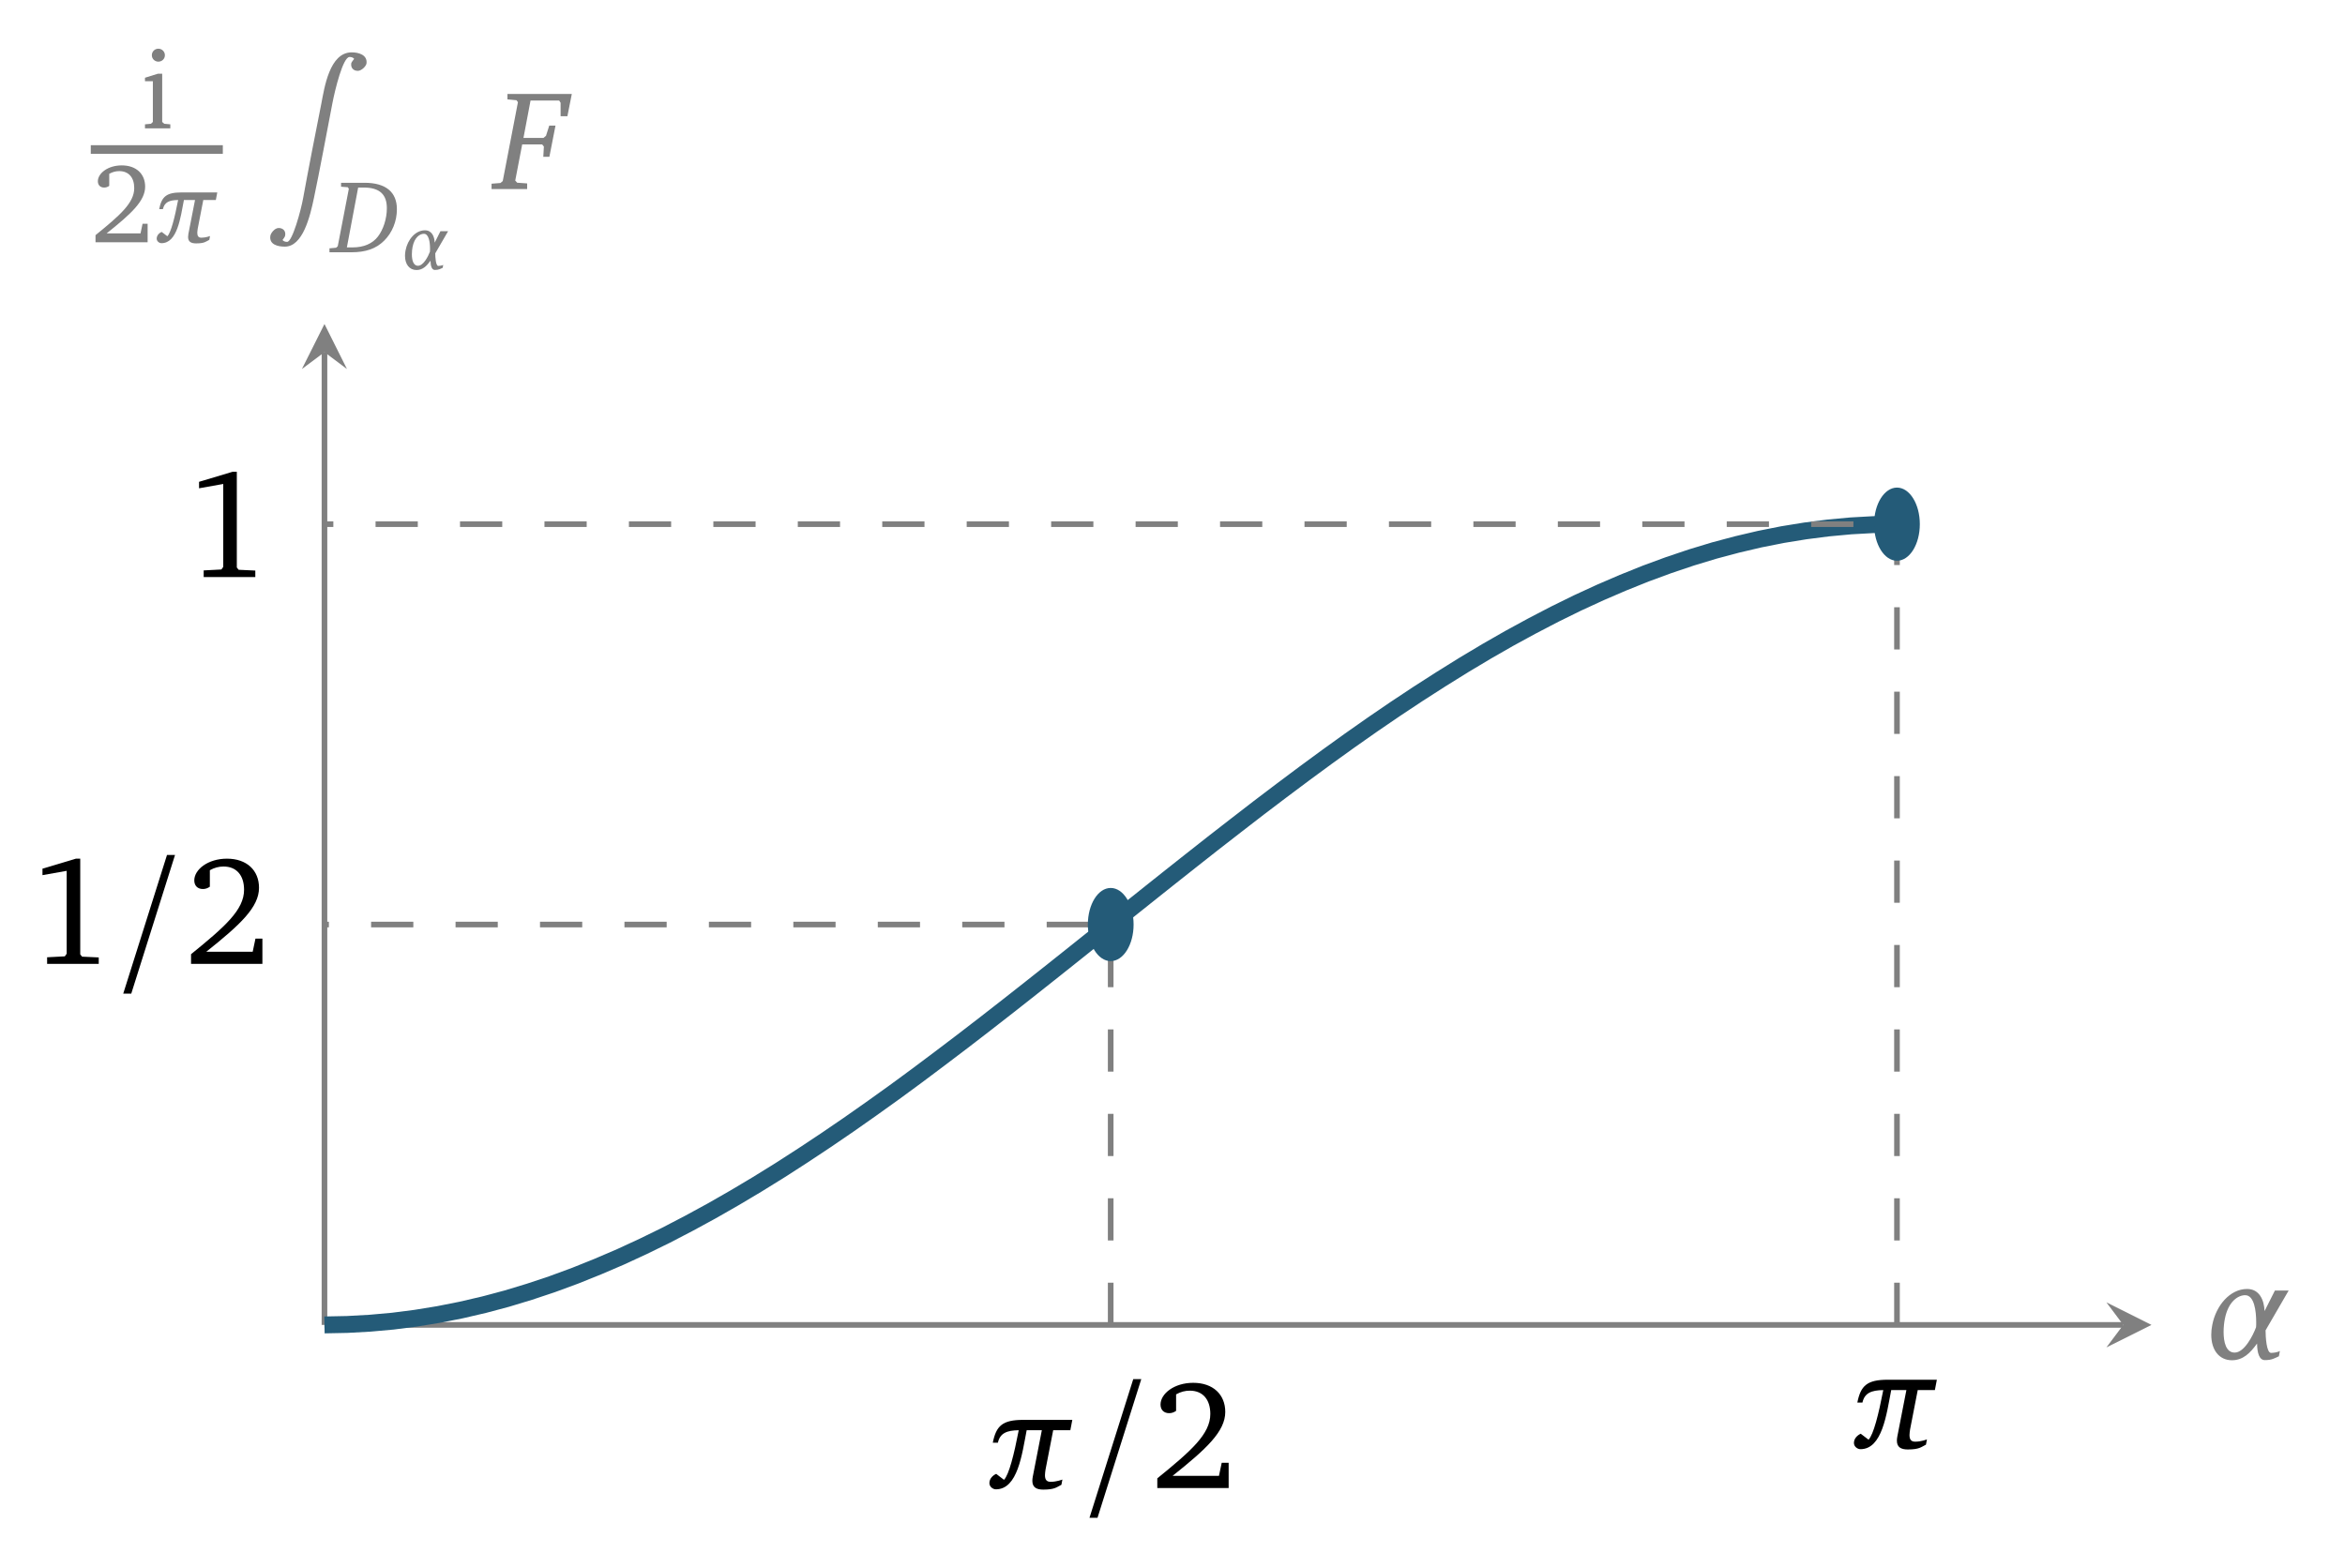
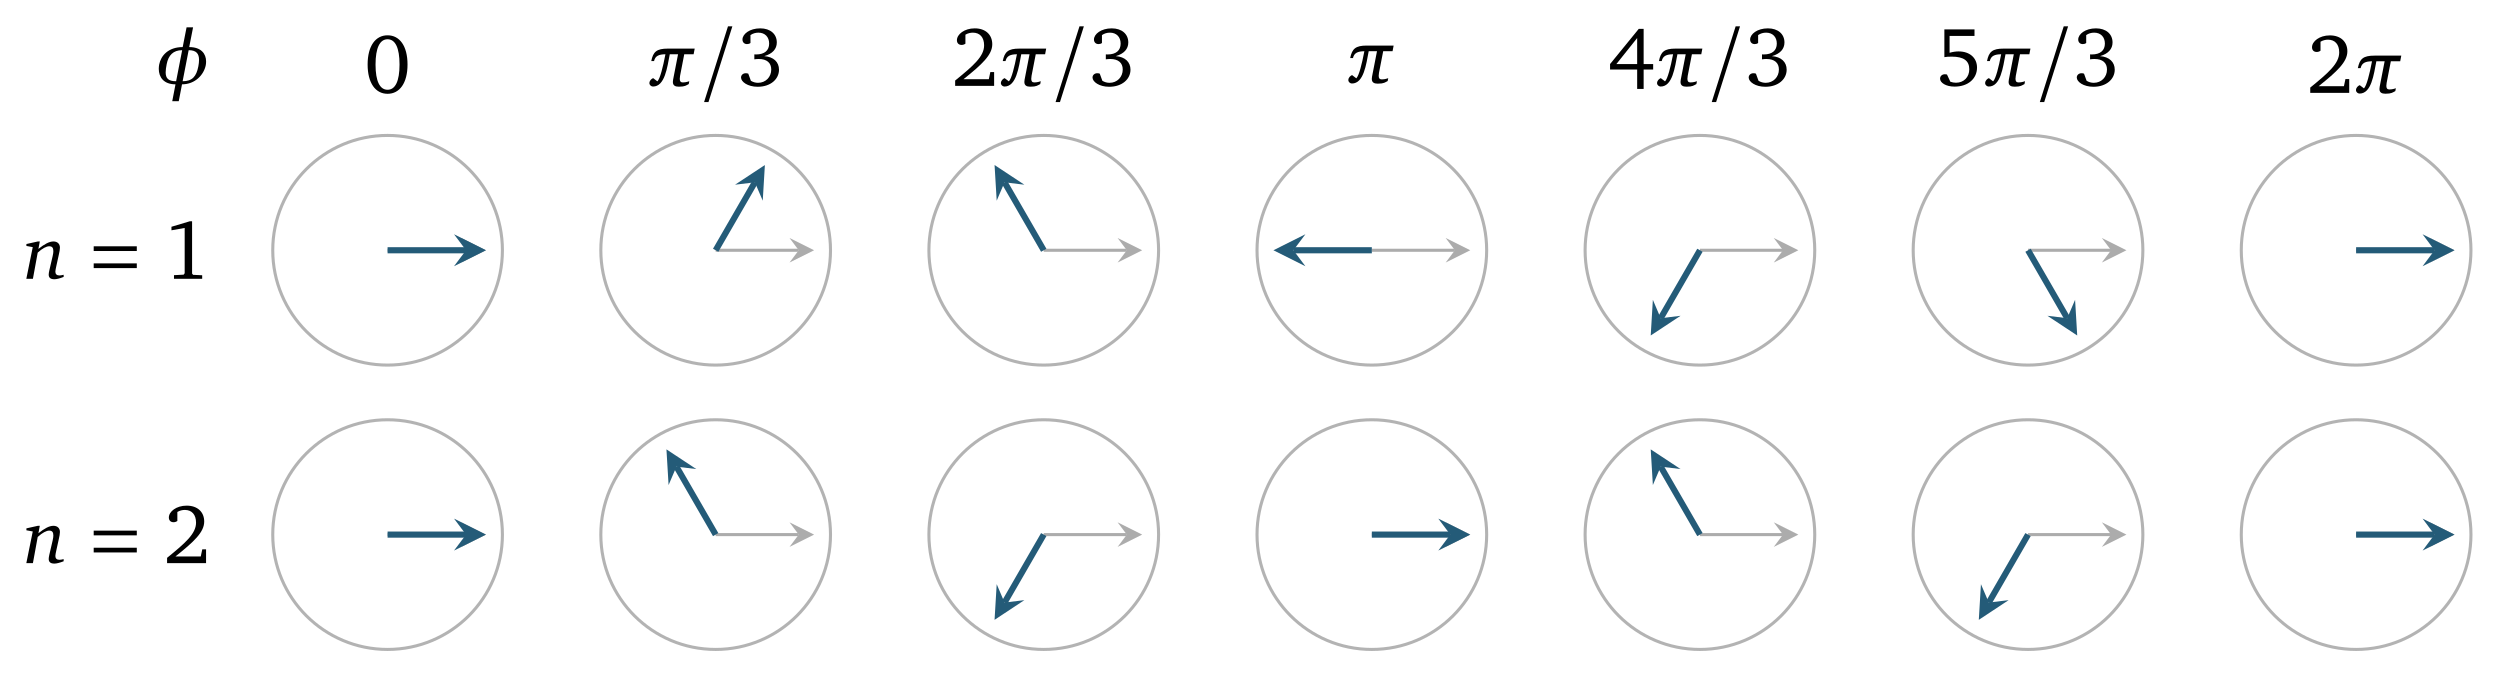
- <svg xmlns="http://www.w3.org/2000/svg" version="1.1" width="166pt" height="111pt" viewBox="0 -111 166 111">
+ <svg xmlns="http://www.w3.org/2000/svg" version="1.1" width="324pt" height="88pt" viewBox="0 -88 324 88">
  <g id="page1">
    <g transform="scale(1 -1)">
-       <path d="M22.969 17.191H150.305" stroke="#808080" fill="none" stroke-width=".399" />
-       <path d="M152.301 17.191L149.11 18.789L150.305 17.191L149.11 15.598" fill="#808080" />
-       <path d="M160.758 15.211C160.447 15.221 160.377 16.314 160.377 16.806L162.012 19.626H161.039L160.306 18.171C160.276 18.944 159.945 19.736 159.072 19.736C157.848 19.736 156.865 18.552 156.604 17.187C156.554 16.947 156.533 16.716 156.533 16.495C156.533 15.411 157.095 14.689 157.999 14.689C158.781 14.689 159.293 15.2 159.775 15.873C159.785 15.19 159.935 14.699 160.326 14.699H160.336C160.828 14.699 161.009 14.829 161.32 14.97L161.39 15.341C161.21 15.251 160.959 15.211 160.758 15.211ZM159.704 17.027C159.494 16.455 158.881 15.231 158.189 15.231C157.577 15.231 157.406 15.973 157.406 16.696C157.406 17.037 157.446 17.378 157.497 17.629C157.738 18.853 158.43 19.295 158.932 19.295C159.574 19.295 159.714 18.191 159.714 17.378C159.714 17.248 159.714 17.137 159.704 17.027Z" fill="#808080" />
-       <path d="M22.969 17.191V86.066" stroke="#808080" fill="none" stroke-width=".399" stroke-miterlimit="10" />
-       <path d="M22.969 88.059L21.371 84.871L22.969 86.066L24.562 84.871" fill="#808080" />
-       <path d="M11.211 107.552C10.956 107.552 10.749 107.353 10.749 107.089C10.749 106.834 10.956 106.635 11.211 106.635C11.466 106.635 11.673 106.834 11.673 107.089S11.466 107.552 11.211 107.552ZM11.179 105.782L10.263 105.496V105.249H10.821V102.364L10.685 102.237L10.263 102.197V101.91H12.056V102.197L11.626 102.237L11.482 102.364V105.782H11.179Z" fill="#808080" />
-       <path d="M6.426 100.414H15.773" stroke="#808080" fill="none" stroke-width=".611" stroke-miterlimit="10" />
-       <g fill="#808080">
-         <path d="M7.549 94.477C9.311 95.88 10.275 96.78 10.275 97.784C10.275 98.685 9.645 99.29 8.617 99.29C7.629 99.29 6.928 98.724 6.928 98.167C6.928 97.896 7.095 97.72 7.374 97.72C7.502 97.72 7.621 97.76 7.733 97.84V98.693C7.972 98.828 8.203 98.884 8.442 98.884C9.104 98.884 9.502 98.438 9.502 97.681C9.502 96.637 8.506 95.768 6.761 94.35V93.848H10.45V95.155H10.091L9.948 94.477H7.549Z" />
-         <path d="M11.092 94.104C11.092 93.914 11.275 93.782 11.429 93.782C12.558 93.782 12.778 95.593 13.02 96.839H13.805L13.335 94.434C13.321 94.354 13.314 94.288 13.314 94.222C13.314 93.884 13.526 93.767 13.878 93.767C14.487 93.767 14.574 93.899 14.817 94.017L14.868 94.288C14.868 94.288 14.574 94.17 14.259 94.17C14.047 94.17 13.966 94.288 13.966 94.515C13.966 94.596 13.981 94.691 13.995 94.801L14.391 96.839H15.279L15.381 97.375H12.844C11.774 97.375 11.444 97.074 11.268 96.194H11.532C11.642 96.693 12.001 96.832 12.609 96.839C12.368 95.586 12.104 94.537 11.847 94.273C11.678 94.405 11.444 94.581 11.444 94.581C11.275 94.508 11.092 94.339 11.092 94.104Z" />
-         <path d="M25.944 106.508C26.021 107.108 25.399 107.293 24.897 107.293C23.326 107.293 22.966 104.795 22.748 103.671C22.377 101.817 21.799 98.85 21.461 96.984C21.308 96.122 20.697 93.875 20.326 93.875C20.206 93.875 20.075 93.908 19.999 94.006C20.032 94.061 20.162 94.202 20.184 94.312C20.25 94.639 20.042 94.857 19.726 94.857C19.442 94.857 19.159 94.486 19.137 94.29C19.05 93.679 19.672 93.537 20.162 93.537C21.439 93.537 21.951 95.675 22.224 96.984C22.584 98.675 23.206 102.002 23.533 103.704C23.708 104.61 24.275 106.966 24.744 106.966C24.864 106.966 24.995 106.933 25.071 106.835C25.028 106.769 24.875 106.595 24.864 106.519C24.821 106.191 25.017 105.984 25.333 105.984C25.584 105.984 25.911 106.3 25.944 106.508Z" />
-         <path d="M24.144 98.058V97.779L24.62 97.743L24.694 97.633L23.909 93.563L23.792 93.46L23.323 93.417V93.138H24.87C25.875 93.138 26.608 93.38 27.187 93.952C27.766 94.524 28.096 95.33 28.096 96.188C28.096 97.398 27.312 98.058 25.808 98.058H24.144ZM25.354 97.721H25.75C26.85 97.721 27.385 97.251 27.385 96.262C27.385 95.499 27.128 94.744 26.754 94.253C26.373 93.754 25.757 93.483 24.958 93.483H24.555L25.354 97.721Z" />
-         <path d="M31.023 92.172C30.85 92.178 30.811 92.787 30.811 93.061L31.722 94.632H31.18L30.772 93.821C30.755 94.252 30.57 94.694 30.084 94.694C29.402 94.694 28.854 94.034 28.709 93.273C28.681 93.139 28.67 93.011 28.67 92.888C28.67 92.284 28.983 91.881 29.486 91.881C29.922 91.881 30.207 92.167 30.475 92.541C30.481 92.161 30.565 91.887 30.783 91.887H30.788C31.062 91.887 31.163 91.96 31.336 92.038L31.375 92.245C31.275 92.194 31.135 92.172 31.023 92.172ZM30.436 93.184C30.319 92.865 29.978 92.183 29.592 92.183C29.251 92.183 29.156 92.597 29.156 92.999C29.156 93.189 29.178 93.38 29.206 93.519C29.34 94.201 29.726 94.447 30.006 94.447C30.363 94.447 30.442 93.833 30.442 93.38C30.442 93.307 30.442 93.245 30.436 93.184Z" />
-         <path d="M35.921 104.345V103.964L36.563 103.903L36.664 103.763L35.59 98.184L35.429 98.043L34.797 97.993V97.612H37.316V98.013L36.613 98.063L36.473 98.214L36.965 100.773H38.38L38.5 100.622L38.46 99.9H38.891L39.323 102.107H38.881L38.651 101.385L38.47 101.234H37.055L37.557 103.883H39.584L39.684 103.723V102.77H40.166L40.477 104.345H35.921Z" />
-       </g>
-       <g fill="none" stroke-miterlimit="10">
-         <path d="M22.969 17.191L24.578 17.223L26.191 17.312L27.805 17.457L29.418 17.664L31.031 17.926L32.645 18.246L34.258 18.621L35.871 19.051L37.48 19.539L39.094 20.078L40.707 20.672L42.32 21.32L43.934 22.012L45.547 22.758L47.16 23.547L48.773 24.387L50.387 25.266L51.996 26.187L53.609 27.148L55.223 28.148L56.836 29.188L58.449 30.258L60.062 31.359L61.676 32.492L63.289 33.648L64.902 34.832L66.512 36.039L68.125 37.262L69.738 38.504L71.352 39.762L72.965 41.031L74.578 42.309L76.191 43.594L77.805 44.883L79.414 46.172L81.027 47.461L82.641 48.746L84.254 50.023L85.867 51.293L87.481 52.547L89.094 53.793L90.707 55.016L92.32 56.223L93.93 57.406L95.543 58.566L97.156 59.699L98.769 60.801L100.383 61.871L101.996 62.906L103.609 63.91L105.223 64.875L106.832 65.797L108.445 66.676L110.059 67.516L111.672 68.309L113.285 69.051L114.898 69.746L116.512 70.394L118.125 70.988L119.738 71.531L121.348 72.019L122.961 72.449L124.574 72.828L126.188 73.148L127.801 73.41L129.414 73.617L131.027 73.766L132.641 73.856L134.254 73.887" stroke="#245b78" stroke-width="1.196" />
-         <path d="M78.625 17.191V45.539H22.969" stroke="#808080" stroke-width=".399" stroke-dasharray="2.989 2.989" />
-         <path d="M134.285 17.191V73.887H22.969" stroke="#808080" stroke-width=".399" stroke-dasharray="2.989 2.989" />
-       </g>
-       <path d="M70.038 5.991C70.038 5.73 70.289 5.55 70.5 5.55C72.045 5.55 72.346 8.028 72.677 9.734H73.751L73.109 6.443C73.089 6.333 73.079 6.242 73.079 6.152C73.079 5.69 73.37 5.53 73.851 5.53C74.684 5.53 74.805 5.71 75.136 5.871L75.206 6.242C75.206 6.242 74.805 6.082 74.373 6.082C74.082 6.082 73.972 6.242 73.972 6.553C73.972 6.664 73.992 6.794 74.012 6.945L74.554 9.734H75.768L75.908 10.467H72.436C70.971 10.467 70.52 10.055 70.279 8.851H70.64C70.791 9.534 71.282 9.724 72.115 9.734C71.784 8.018 71.423 6.583 71.072 6.222C70.841 6.403 70.52 6.644 70.52 6.644C70.289 6.543 70.038 6.312 70.038 5.991Z" />
-       <path d="M77.124 3.535H77.692L80.79 13.353H80.222L77.124 3.535Z" />
-       <path d="M83.004 6.502C85.415 8.422 86.735 9.655 86.735 11.029C86.735 12.262 85.873 13.091 84.466 13.091C83.113 13.091 82.153 12.316 82.153 11.553C82.153 11.182 82.382 10.942 82.764 10.942C82.939 10.942 83.102 10.996 83.255 11.105V12.273C83.582 12.458 83.898 12.535 84.226 12.535C85.131 12.535 85.677 11.924 85.677 10.887C85.677 9.458 84.313 8.269 81.924 6.327V5.64H86.975V7.429H86.484L86.288 6.502H83.004Z" />
-       <path d="M131.238 8.833C131.238 8.572 131.489 8.392 131.7 8.392C133.245 8.392 133.546 10.87 133.877 12.576H134.951L134.309 9.285C134.289 9.175 134.279 9.084 134.279 8.994C134.279 8.532 134.57 8.372 135.051 8.372C135.884 8.372 136.005 8.552 136.336 8.713L136.406 9.084C136.406 9.084 136.005 8.924 135.573 8.924C135.282 8.924 135.172 9.084 135.172 9.395C135.172 9.506 135.192 9.636 135.212 9.787L135.754 12.576H136.968L137.108 13.309H133.636C132.171 13.309 131.72 12.897 131.479 11.693H131.84C131.991 12.376 132.482 12.566 133.315 12.576C132.984 10.86 132.623 9.425 132.272 9.064C132.041 9.245 131.72 9.486 131.72 9.486C131.489 9.385 131.238 9.154 131.238 8.833Z" />
-       <path d="M5.374 50.203L3.007 49.494V49.036L4.72 49.341V43.472L4.589 43.287L3.335 43.221V42.752H6.989V43.21L5.811 43.265L5.68 43.428V50.203H5.374Z" />
-       <path d="M8.724 40.647H9.292L12.39 50.465H11.822L8.724 40.647Z" />
-       <path d="M14.604 43.614C17.015 45.534 18.335 46.767 18.335 48.141C18.335 49.374 17.473 50.203 16.066 50.203C14.713 50.203 13.753 49.428 13.753 48.665C13.753 48.294 13.982 48.054 14.364 48.054C14.539 48.054 14.702 48.108 14.855 48.218V49.385C15.182 49.57 15.499 49.647 15.826 49.647C16.731 49.647 17.277 49.036 17.277 47.999C17.277 46.57 15.913 45.381 13.524 43.439V42.752H18.575V44.541H18.084L17.888 43.614H14.604Z" />
-       <path d="M16.459 77.595L14.091 76.886V76.427L15.804 76.733V70.864L15.673 70.678L14.419 70.613V70.144H18.073V70.602L16.895 70.657L16.764 70.82V77.595H16.459Z" />
-       <path d="M80.246 45.539C80.246 46.969 79.519 48.129 78.625 48.129S77.008 46.969 77.008 45.539C77.008 44.109 77.731 42.949 78.625 42.949S80.246 44.109 80.246 45.539Z" fill="#245b78" />
-       <path d="M135.902 73.887C135.902 75.316 135.18 76.477 134.285 76.477C133.391 76.477 132.664 75.316 132.664 73.887S133.391 71.297 134.285 71.297C135.18 71.297 135.902 72.457 135.902 73.887Z" fill="#245b78" />
+       <path d="M23.678 81.898C21.812 81.898 20.848 80.784 20.628 79.63C20.598 79.449 20.577 79.258 20.577 79.078C20.577 78.014 21.199 77.071 22.745 77.071L22.323 74.883H23.166L23.588 77.071C25.304 77.071 26.428 78.325 26.669 79.559C26.698 79.72 26.709 79.881 26.709 80.041C26.709 81.035 26.066 81.898 24.521 81.898L25.023 84.456H24.18L23.678 81.898ZM23.608 81.496L22.825 77.472C21.812 77.472 21.47 77.854 21.47 78.626C21.47 78.917 21.521 79.268 21.601 79.68C21.822 80.834 22.444 81.496 23.608 81.496ZM23.668 77.472L24.451 81.496C25.444 81.496 25.795 81.045 25.795 80.242C25.795 79.991 25.765 79.71 25.705 79.399C25.454 78.094 24.922 77.472 23.668 77.472Z" />
+       <path d="M50.229 83.425C48.67 83.425 47.644 82.05 47.644 79.639C47.644 77.228 48.67 75.843 50.229 75.843C51.789 75.843 52.815 77.228 52.815 79.639C52.815 82.05 51.789 83.425 50.229 83.425ZM50.229 82.912C51.233 82.912 51.779 81.799 51.779 79.639S51.233 76.367 50.229 76.367C49.226 76.367 48.67 77.468 48.67 79.628C48.67 81.799 49.226 82.912 50.229 82.912Z" />
+       <path d="M84.163 77.225C84.163 76.964 84.414 76.784 84.625 76.784C86.17 76.784 86.471 79.262 86.802 80.968H87.876L87.234 77.677C87.214 77.567 87.204 77.476 87.204 77.386C87.204 76.924 87.495 76.764 87.976 76.764C88.809 76.764 88.93 76.944 89.261 77.105L89.331 77.476C89.331 77.476 88.93 77.316 88.498 77.316C88.207 77.316 88.097 77.476 88.097 77.787C88.097 77.897 88.117 78.028 88.137 78.178L88.679 80.968H89.893L90.033 81.701H86.561C85.096 81.701 84.645 81.289 84.404 80.085H84.765C84.916 80.767 85.407 80.958 86.24 80.968C85.909 79.252 85.548 77.817 85.197 77.456C84.966 77.637 84.645 77.877 84.645 77.877C84.414 77.777 84.163 77.546 84.163 77.225Z" />
+       <path d="M91.249 74.769H91.817L94.915 84.587H94.347L91.249 74.769Z" />
+       <path d="M99.049 80.725C100.118 81.03 100.674 81.652 100.674 82.492C100.674 83.594 99.834 84.325 98.525 84.325C97.162 84.325 96.224 83.594 96.224 82.874C96.224 82.525 96.464 82.285 96.813 82.285C96.987 82.285 97.129 82.328 97.26 82.427V83.452C97.576 83.67 97.914 83.768 98.296 83.768C99.136 83.768 99.682 83.212 99.682 82.35C99.682 81.467 99.093 80.943 97.991 80.943C97.914 80.943 97.838 80.954 97.762 80.954V80.31C97.969 80.343 98.165 80.354 98.34 80.354C99.387 80.354 99.954 79.852 99.954 78.99C99.954 78.019 99.234 77.267 98.242 77.267C97.914 77.267 97.609 77.354 97.314 77.528L96.976 78.456C96.856 78.499 96.747 78.51 96.649 78.51C96.3 78.51 96.038 78.27 96.038 77.954C96.038 77.398 96.9 76.754 98.198 76.754C99.878 76.754 100.958 77.747 100.958 78.968C100.958 79.961 100.26 80.637 99.049 80.725Z" />
+       <path d="M124.867 77.736C127.278 79.656 128.598 80.888 128.598 82.263C128.598 83.496 127.736 84.325 126.329 84.325C124.976 84.325 124.016 83.55 124.016 82.787C124.016 82.416 124.245 82.176 124.627 82.176C124.802 82.176 124.965 82.23 125.118 82.339V83.507C125.445 83.692 125.761 83.768 126.089 83.768C126.994 83.768 127.54 83.157 127.54 82.121C127.54 80.692 126.176 79.503 123.787 77.561V76.874H128.838V78.663H128.347L128.151 77.736H124.867Z" />
+       <path d="M129.716 77.225C129.716 76.964 129.967 76.784 130.178 76.784C131.723 76.784 132.024 79.262 132.355 80.968H133.429L132.787 77.677C132.767 77.567 132.757 77.476 132.757 77.386C132.757 76.924 133.047 76.764 133.529 76.764C134.362 76.764 134.482 76.944 134.814 77.105L134.884 77.476C134.884 77.476 134.482 77.316 134.051 77.316C133.76 77.316 133.65 77.476 133.65 77.787C133.65 77.897 133.67 78.028 133.69 78.178L134.232 80.968H135.446L135.586 81.701H132.114C130.649 81.701 130.198 81.289 129.957 80.085H130.318C130.469 80.767 130.96 80.958 131.793 80.968C131.462 79.252 131.101 77.817 130.75 77.456C130.519 77.637 130.198 77.877 130.198 77.877C129.967 77.777 129.716 77.546 129.716 77.225Z" />
+       <path d="M136.802 74.769H137.37L140.468 84.587H139.9L136.802 74.769Z" />
+       <path d="M144.602 80.725C145.671 81.03 146.227 81.652 146.227 82.492C146.227 83.594 145.387 84.325 144.078 84.325C142.715 84.325 141.777 83.594 141.777 82.874C141.777 82.525 142.017 82.285 142.366 82.285C142.54 82.285 142.682 82.328 142.813 82.427V83.452C143.129 83.67 143.467 83.768 143.849 83.768C144.689 83.768 145.235 83.212 145.235 82.35C145.235 81.467 144.646 80.943 143.544 80.943C143.467 80.943 143.391 80.954 143.315 80.954V80.31C143.522 80.343 143.718 80.354 143.893 80.354C144.94 80.354 145.507 79.852 145.507 78.99C145.507 78.019 144.787 77.267 143.795 77.267C143.467 77.267 143.162 77.354 142.867 77.528L142.529 78.456C142.409 78.499 142.3 78.51 142.202 78.51C141.853 78.51 141.591 78.27 141.591 77.954C141.591 77.398 142.453 76.754 143.751 76.754C145.431 76.754 146.511 77.747 146.511 78.968C146.511 79.961 145.813 80.637 144.602 80.725Z" />
+       <path d="M174.745 77.618C174.745 77.357 174.996 77.177 175.207 77.177C176.752 77.177 177.053 79.655 177.384 81.361H178.458L177.816 78.07C177.796 77.96 177.786 77.869 177.786 77.779C177.786 77.317 178.077 77.157 178.558 77.157C179.391 77.157 179.512 77.337 179.843 77.498L179.913 77.869C179.913 77.869 179.512 77.709 179.08 77.709C178.789 77.709 178.679 77.869 178.679 78.18C178.679 78.291 178.699 78.421 178.719 78.571L179.261 81.361H180.475L180.615 82.094H177.143C175.678 82.094 175.227 81.682 174.986 80.478H175.347C175.498 81.161 175.989 81.351 176.822 81.361C176.491 79.645 176.13 78.21 175.779 77.849C175.548 78.03 175.227 78.271 175.227 78.271C174.996 78.17 174.745 77.939 174.745 77.618Z" />
+       <path d="M212.383 84.259L208.664 79.699V78.99H212.176V76.47H213.016V78.99H214.249V79.699H213.016V84.259H212.383ZM212.176 83.07V79.699H209.482L212.176 83.07Z" />
+       <path d="M214.755 77.225C214.755 76.964 215.006 76.784 215.217 76.784C216.762 76.784 217.063 79.262 217.394 80.968H218.468L217.826 77.677C217.806 77.567 217.796 77.476 217.796 77.386C217.796 76.924 218.086 76.764 218.568 76.764C219.401 76.764 219.521 76.944 219.853 77.105L219.923 77.476C219.923 77.476 219.521 77.316 219.09 77.316C218.799 77.316 218.689 77.476 218.689 77.787C218.689 77.897 218.709 78.028 218.729 78.178L219.271 80.968H220.485L220.625 81.701H217.153C215.688 81.701 215.237 81.289 214.996 80.085H215.357C215.508 80.767 215.999 80.958 216.832 80.968C216.501 79.252 216.14 77.817 215.789 77.456C215.558 77.637 215.237 77.877 215.237 77.877C215.006 77.777 214.755 77.546 214.755 77.225Z" />
+       <path d="M221.841 74.769H222.409L225.507 84.587H224.939L221.841 74.769Z" />
+       <path d="M229.641 80.725C230.71 81.03 231.266 81.652 231.266 82.492C231.266 83.594 230.426 84.325 229.117 84.325C227.754 84.325 226.816 83.594 226.816 82.874C226.816 82.525 227.056 82.285 227.405 82.285C227.579 82.285 227.721 82.328 227.852 82.427V83.452C228.168 83.67 228.506 83.768 228.888 83.768C229.728 83.768 230.274 83.212 230.274 82.35C230.274 81.467 229.685 80.943 228.583 80.943C228.506 80.943 228.43 80.954 228.354 80.954V80.31C228.561 80.343 228.757 80.354 228.932 80.354C229.979 80.354 230.546 79.852 230.546 78.99C230.546 78.019 229.826 77.267 228.834 77.267C228.506 77.267 228.201 77.354 227.906 77.528L227.568 78.456C227.448 78.499 227.339 78.51 227.241 78.51C226.892 78.51 226.63 78.27 226.63 77.954C226.63 77.398 227.492 76.754 228.79 76.754C230.47 76.754 231.55 77.747 231.55 78.968C231.55 79.961 230.852 80.637 229.641 80.725Z" />
+       <path d="M251.99 84.194V80.594C252.23 80.637 252.546 80.659 252.95 80.659C254.466 80.659 255.219 80.147 255.219 79.023C255.219 78.008 254.52 77.278 253.495 77.278C253.255 77.278 253.004 77.321 252.764 77.408L252.328 78.347C252.219 78.368 252.132 78.379 252.066 78.379C251.695 78.379 251.433 78.139 251.433 77.801C251.433 77.278 252.186 76.776 253.31 76.776C255.099 76.776 256.222 77.834 256.222 79.241C256.222 80.485 255.295 81.336 253.833 81.336C253.484 81.336 253.091 81.281 252.666 81.161V83.343H255.895V84.194H251.99Z" />
+       <path d="M257.275 77.225C257.275 76.964 257.526 76.784 257.737 76.784C259.282 76.784 259.583 79.262 259.914 80.968H260.988L260.346 77.677C260.326 77.567 260.316 77.476 260.316 77.386C260.316 76.924 260.606 76.764 261.088 76.764C261.921 76.764 262.041 76.944 262.373 77.105L262.443 77.476C262.443 77.476 262.041 77.316 261.61 77.316C261.319 77.316 261.209 77.476 261.209 77.787C261.209 77.897 261.229 78.028 261.249 78.178L261.791 80.968H263.005L263.145 81.701H259.673C258.208 81.701 257.757 81.289 257.516 80.085H257.877C258.028 80.767 258.519 80.958 259.352 80.968C259.021 79.252 258.66 77.817 258.309 77.456C258.078 77.637 257.757 77.877 257.757 77.877C257.526 77.777 257.275 77.546 257.275 77.225Z" />
+       <path d="M264.361 74.769H264.929L268.027 84.587H267.459L264.361 74.769Z" />
+       <path d="M272.161 80.725C273.23 81.03 273.786 81.652 273.786 82.492C273.786 83.594 272.946 84.325 271.637 84.325C270.274 84.325 269.336 83.594 269.336 82.874C269.336 82.525 269.576 82.285 269.925 82.285C270.099 82.285 270.241 82.328 270.372 82.427V83.452C270.688 83.67 271.026 83.768 271.408 83.768C272.248 83.768 272.794 83.212 272.794 82.35C272.794 81.467 272.205 80.943 271.103 80.943C271.026 80.943 270.95 80.954 270.874 80.954V80.31C271.081 80.343 271.277 80.354 271.452 80.354C272.499 80.354 273.066 79.852 273.066 78.99C273.066 78.019 272.346 77.267 271.354 77.267C271.026 77.267 270.721 77.354 270.426 77.528L270.088 78.456C269.968 78.499 269.859 78.51 269.761 78.51C269.412 78.51 269.15 78.27 269.15 77.954C269.15 77.398 270.012 76.754 271.31 76.754C272.99 76.754 274.07 77.747 274.07 78.968C274.07 79.961 273.372 80.637 272.161 80.725Z" />
+       <path d="M300.488 76.825C302.899 78.745 304.219 79.978 304.219 81.352C304.219 82.585 303.357 83.414 301.95 83.414C300.597 83.414 299.637 82.639 299.637 81.876C299.637 81.505 299.866 81.265 300.248 81.265C300.423 81.265 300.586 81.319 300.739 81.428V82.596C301.066 82.781 301.382 82.858 301.71 82.858C302.615 82.858 303.161 82.247 303.161 81.21C303.161 79.781 301.797 78.592 299.408 76.65V75.963H304.459V77.752H303.968L303.772 76.825H300.488Z" />
+       <path d="M305.336 76.314C305.336 76.053 305.587 75.873 305.798 75.873C307.343 75.873 307.644 78.351 307.975 80.057H309.049L308.407 76.766C308.387 76.656 308.377 76.565 308.377 76.475C308.377 76.013 308.668 75.853 309.149 75.853C309.982 75.853 310.103 76.033 310.434 76.194L310.504 76.565C310.504 76.565 310.103 76.405 309.671 76.405C309.38 76.405 309.27 76.565 309.27 76.876C309.27 76.987 309.29 77.117 309.31 77.268L309.852 80.057H311.066L311.206 80.79H307.734C306.269 80.79 305.818 80.378 305.577 79.174H305.938C306.089 79.857 306.58 80.047 307.413 80.057C307.082 78.341 306.721 76.906 306.37 76.545C306.139 76.726 305.818 76.967 305.818 76.967C305.587 76.866 305.336 76.635 305.336 76.314Z" />
+       <path d="M4.907 56.706L3.422 56.375V56.124L4.245 55.973L3.412 51.869H4.265L4.887 55.261C5.499 55.823 6.031 56.084 6.372 56.084C6.753 56.084 6.914 55.893 6.914 55.451C6.914 55.321 6.894 55.1 6.824 54.809L6.392 52.953C6.342 52.732 6.312 52.541 6.312 52.411C6.312 52.01 6.553 51.809 7.045 51.809C7.326 51.809 7.727 51.909 8.249 52.11V52.391C8.018 52.331 7.837 52.301 7.697 52.301C7.366 52.301 7.175 52.471 7.175 52.792C7.175 52.943 7.225 53.164 7.285 53.454L7.627 55.01C7.707 55.371 7.767 55.652 7.767 55.903C7.767 56.395 7.446 56.706 6.924 56.706C6.392 56.706 5.77 56.375 4.978 55.743L5.158 56.706H4.907Z" />
+       <path d="M17.729 55.469V56.08H12.143V55.469H17.729ZM17.729 53.254V53.865H12.143V53.254H17.729Z" />
+       <path d="M24.588 59.32L22.221 58.611V58.153L23.934 58.458V52.589L23.803 52.404L22.549 52.338V51.869H26.203V52.327L25.025 52.382L24.894 52.545V59.32H24.588Z" />
+       <path d="M65.113 55.566C65.113 63.785 58.449 70.449 50.23 70.449C42.012 70.449 35.348 63.785 35.348 55.566C35.348 47.348 42.012 40.684 50.23 40.684C58.449 40.684 65.113 47.348 65.113 55.566Z" stroke="#b3b3b3" fill="none" stroke-width=".399" stroke-miterlimit="10" />
+       <path d="M50.23 55.566H60.992" stroke="#acacac" fill="none" stroke-width=".399" stroke-miterlimit="10" />
+       <path d="M62.984 55.566L59.797 57.16L60.992 55.566L59.797 53.973" fill="#acacac" />
+       <path d="M50.23 55.566H60.395" stroke="#245b78" fill="none" stroke-width=".797" stroke-miterlimit="10" />
+       <path d="M62.984 55.566L58.84 57.641L60.395 55.566L58.84 53.496" fill="#245b78" />
+       <path d="M107.633 55.566C107.633 63.785 100.969 70.449 92.75 70.449C84.531 70.449 77.867 63.785 77.867 55.566C77.867 47.348 84.531 40.684 92.75 40.684C100.969 40.684 107.633 47.348 107.633 55.566Z" stroke="#b3b3b3" fill="none" stroke-width=".399" stroke-miterlimit="10" />
+       <path d="M92.75 55.566H103.516" stroke="#acacac" fill="none" stroke-width=".399" stroke-miterlimit="10" />
+       <path d="M105.508 55.566L102.32 57.16L103.516 55.566L102.32 53.973" fill="#acacac" />
+       <path d="M92.75 55.566L97.832 64.371" stroke="#245b78" fill="none" stroke-width=".797" stroke-miterlimit="10" />
+       <path d="M99.129 66.613L95.262 64.063L97.832 64.371L98.852 61.988" fill="#245b78" />
+       <path d="M150.152 55.566C150.152 63.785 143.488 70.449 135.269 70.449C127.051 70.449 120.387 63.785 120.387 55.566C120.387 47.348 127.051 40.684 135.269 40.684C143.488 40.684 150.152 47.348 150.152 55.566Z" stroke="#b3b3b3" fill="none" stroke-width=".399" stroke-miterlimit="10" />
+       <path d="M135.269 55.566H146.035" stroke="#acacac" fill="none" stroke-width=".399" stroke-miterlimit="10" />
+       <path d="M148.027 55.566L144.84 57.16L146.035 55.566L144.84 53.973" fill="#acacac" />
+       <path d="M135.269 55.566L130.188 64.371" stroke="#245b78" fill="none" stroke-width=".797" stroke-miterlimit="10" />
+       <path d="M128.895 66.613L129.172 61.988L130.188 64.371L132.758 64.063" fill="#245b78" />
+       <path d="M192.672 55.566C192.672 63.785 186.012 70.449 177.789 70.449C169.57 70.449 162.91 63.785 162.91 55.566C162.91 47.348 169.57 40.684 177.789 40.684C186.012 40.684 192.672 47.348 192.672 55.566Z" stroke="#b3b3b3" fill="none" stroke-width=".399" stroke-miterlimit="10" />
+       <path d="M177.789 55.566H188.555" stroke="#acacac" fill="none" stroke-width=".399" stroke-miterlimit="10" />
+       <path d="M190.547 55.566L187.359 57.16L188.554 55.566L187.359 53.973" fill="#acacac" />
+       <path d="M177.789 55.566H167.625" stroke="#245b78" fill="none" stroke-width=".797" stroke-miterlimit="10" />
+       <path d="M165.035 55.566L169.18 53.496L167.625 55.566L169.18 57.641" fill="#245b78" />
+       <path d="M235.191 55.566C235.191 63.785 228.531 70.449 220.312 70.449C212.09 70.449 205.43 63.785 205.43 55.566C205.43 47.348 212.09 40.684 220.312 40.684C228.531 40.684 235.191 47.348 235.191 55.566Z" stroke="#b3b3b3" fill="none" stroke-width=".399" stroke-miterlimit="10" />
+       <path d="M220.312 55.566H231.074" stroke="#acacac" fill="none" stroke-width=".399" stroke-miterlimit="10" />
+       <path d="M233.067 55.566L229.879 57.16L231.075 55.566L229.879 53.973" fill="#acacac" />
+       <path d="M220.312 55.566L215.227 46.762" stroke="#245b78" fill="none" stroke-width=".797" stroke-miterlimit="10" />
+       <path d="M213.933 44.52L217.801 47.074L215.226 46.762L214.211 49.145" fill="#245b78" />
+       <path d="M277.715 55.566C277.715 63.785 271.051 70.449 262.832 70.449S247.949 63.785 247.949 55.566C247.949 47.348 254.613 40.684 262.832 40.684S277.715 47.348 277.715 55.566Z" stroke="#b3b3b3" fill="none" stroke-width=".399" stroke-miterlimit="10" />
+       <path d="M262.832 55.566H273.594" stroke="#acacac" fill="none" stroke-width=".399" stroke-miterlimit="10" />
+       <path d="M275.586 55.566L272.399 57.16L273.594 55.566L272.399 53.973" fill="#acacac" />
+       <path d="M262.832 55.566L267.914 46.762" stroke="#245b78" fill="none" stroke-width=".797" stroke-miterlimit="10" />
+       <path d="M269.207 44.52L268.93 49.145L267.914 46.762L265.344 47.074" fill="#245b78" />
+       <path d="M320.234 55.566C320.234 63.785 313.57 70.449 305.352 70.449C297.133 70.449 290.469 63.785 290.469 55.566C290.469 47.348 297.133 40.684 305.352 40.684C313.57 40.684 320.234 47.348 320.234 55.566Z" stroke="#b3b3b3" fill="none" stroke-width=".399" stroke-miterlimit="10" />
+       <path d="M305.352 55.566H316.113" stroke="#acacac" fill="none" stroke-width=".399" stroke-miterlimit="10" />
+       <path d="M318.109 55.566L314.918 57.16L316.113 55.566L314.918 53.973" fill="#acacac" />
+       <path d="M305.352 55.566H315.516" stroke="#245b78" fill="none" stroke-width=".797" stroke-miterlimit="10" />
+       <path d="M318.109 55.566L313.965 57.641L315.515 55.566L313.965 53.496" fill="#245b78" />
+       <path d="M4.907 19.855L3.422 19.524V19.273L4.245 19.122L3.412 15.018H4.265L4.887 18.41C5.499 18.972 6.031 19.233 6.372 19.233C6.753 19.233 6.914 19.042 6.914 18.6C6.914 18.47 6.894 18.249 6.824 17.958L6.392 16.102C6.342 15.881 6.312 15.69 6.312 15.56C6.312 15.159 6.553 14.958 7.045 14.958C7.326 14.958 7.727 15.058 8.249 15.259V15.54C8.018 15.48 7.837 15.45 7.697 15.45C7.366 15.45 7.175 15.62 7.175 15.941C7.175 16.092 7.225 16.312 7.285 16.603L7.627 18.159C7.707 18.52 7.767 18.801 7.767 19.052C7.767 19.544 7.446 19.855 6.924 19.855C6.392 19.855 5.77 19.524 4.978 18.892L5.158 19.855H4.907Z" />
+       <path d="M17.729 18.618V19.229H12.143V18.618H17.729ZM17.729 16.403V17.014H12.143V16.403H17.729Z" />
+       <path d="M22.734 15.88C25.145 17.8 26.465 19.032 26.465 20.407C26.465 21.64 25.603 22.469 24.196 22.469C22.843 22.469 21.883 21.694 21.883 20.931C21.883 20.56 22.112 20.32 22.494 20.32C22.669 20.32 22.832 20.374 22.985 20.483V21.651C23.312 21.836 23.628 21.913 23.956 21.913C24.861 21.913 25.407 21.302 25.407 20.265C25.407 18.836 24.043 17.647 21.654 15.705V15.018H26.705V16.807H26.214L26.018 15.88H22.734Z" />
+       <path d="M65.113 18.715C65.113 26.934 58.449 33.598 50.23 33.598C42.012 33.598 35.348 26.934 35.348 18.715C35.348 10.496 42.012 3.832 50.23 3.832C58.449 3.832 65.113 10.496 65.113 18.715Z" stroke="#b3b3b3" fill="none" stroke-width=".399" stroke-miterlimit="10" />
+       <path d="M50.23 18.715H60.992" stroke="#acacac" fill="none" stroke-width=".399" stroke-miterlimit="10" />
+       <path d="M62.984 18.715L59.797 20.309L60.992 18.715L59.797 17.121" fill="#acacac" />
+       <path d="M50.23 18.715H60.395" stroke="#245b78" fill="none" stroke-width=".797" stroke-miterlimit="10" />
+       <path d="M62.984 18.715L58.84 20.789L60.395 18.715L58.84 16.645" fill="#245b78" />
+       <path d="M107.633 18.715C107.633 26.934 100.969 33.598 92.75 33.598C84.531 33.598 77.867 26.934 77.867 18.715C77.867 10.496 84.531 3.832 92.75 3.832C100.969 3.832 107.633 10.496 107.633 18.715Z" stroke="#b3b3b3" fill="none" stroke-width=".399" stroke-miterlimit="10" />
+       <path d="M92.75 18.715H103.516" stroke="#acacac" fill="none" stroke-width=".399" stroke-miterlimit="10" />
+       <path d="M105.508 18.715L102.32 20.309L103.516 18.715L102.32 17.121" fill="#acacac" />
+       <path d="M92.75 18.715L87.668 27.52" stroke="#245b78" fill="none" stroke-width=".797" stroke-miterlimit="10" />
+       <path d="M86.371 29.762L86.648 25.137L87.668 27.52L90.238 27.211" fill="#245b78" />
+       <path d="M150.152 18.715C150.152 26.934 143.488 33.598 135.269 33.598C127.051 33.598 120.387 26.934 120.387 18.715C120.387 10.496 127.051 3.832 135.269 3.832C143.488 3.832 150.152 10.496 150.152 18.715Z" stroke="#b3b3b3" fill="none" stroke-width=".399" stroke-miterlimit="10" />
+       <path d="M135.269 18.715H146.035" stroke="#acacac" fill="none" stroke-width=".399" stroke-miterlimit="10" />
+       <path d="M148.027 18.715L144.84 20.309L146.035 18.715L144.84 17.121" fill="#acacac" />
+       <path d="M135.269 18.715L130.188 9.91" stroke="#245b78" fill="none" stroke-width=".797" stroke-miterlimit="10" />
+       <path d="M128.895 7.668L132.758 10.223L130.188 9.91L129.172 12.293" fill="#245b78" />
+       <path d="M192.672 18.715C192.672 26.934 186.012 33.598 177.789 33.598C169.57 33.598 162.91 26.934 162.91 18.715C162.91 10.496 169.57 3.832 177.789 3.832C186.012 3.832 192.672 10.496 192.672 18.715Z" stroke="#b3b3b3" fill="none" stroke-width=".399" stroke-miterlimit="10" />
+       <path d="M177.789 18.715H188.555" stroke="#acacac" fill="none" stroke-width=".399" stroke-miterlimit="10" />
+       <path d="M190.547 18.715L187.359 20.309L188.554 18.715L187.359 17.121" fill="#acacac" />
+       <path d="M177.789 18.715H187.957" stroke="#245b78" fill="none" stroke-width=".797" stroke-miterlimit="10" />
+       <path d="M190.547 18.715L186.403 20.789L187.957 18.715L186.403 16.645" fill="#245b78" />
+       <path d="M235.191 18.715C235.191 26.934 228.531 33.598 220.312 33.598C212.09 33.598 205.43 26.934 205.43 18.715C205.43 10.496 212.09 3.832 220.312 3.832C228.531 3.832 235.191 10.496 235.191 18.715Z" stroke="#b3b3b3" fill="none" stroke-width=".399" stroke-miterlimit="10" />
+       <path d="M220.312 18.715H231.074" stroke="#acacac" fill="none" stroke-width=".399" stroke-miterlimit="10" />
+       <path d="M233.067 18.715L229.879 20.309L231.075 18.715L229.879 17.121" fill="#acacac" />
+       <path d="M220.312 18.715L215.227 27.52" stroke="#245b78" fill="none" stroke-width=".797" stroke-miterlimit="10" />
+       <path d="M213.933 29.762L214.211 25.137L215.226 27.52L217.801 27.211" fill="#245b78" />
+       <path d="M277.715 18.715C277.715 26.934 271.051 33.598 262.832 33.598S247.949 26.934 247.949 18.715C247.949 10.496 254.613 3.832 262.832 3.832S277.715 10.496 277.715 18.715Z" stroke="#b3b3b3" fill="none" stroke-width=".399" stroke-miterlimit="10" />
+       <path d="M262.832 18.715H273.594" stroke="#acacac" fill="none" stroke-width=".399" stroke-miterlimit="10" />
+       <path d="M275.586 18.715L272.399 20.309L273.594 18.715L272.399 17.121" fill="#acacac" />
+       <path d="M262.832 18.715L257.75 9.91" stroke="#245b78" fill="none" stroke-width=".797" stroke-miterlimit="10" />
+       <path d="M256.453 7.668L260.32 10.223L257.75 9.91L256.73 12.293" fill="#245b78" />
+       <path d="M320.234 18.715C320.234 26.934 313.57 33.598 305.352 33.598C297.133 33.598 290.469 26.934 290.469 18.715C290.469 10.496 297.133 3.832 305.352 3.832C313.57 3.832 320.234 10.496 320.234 18.715Z" stroke="#b3b3b3" fill="none" stroke-width=".399" stroke-miterlimit="10" />
+       <path d="M305.352 18.715H316.113" stroke="#acacac" fill="none" stroke-width=".399" stroke-miterlimit="10" />
+       <path d="M318.109 18.715L314.918 20.309L316.113 18.715L314.918 17.121" fill="#acacac" />
+       <path d="M305.352 18.715H315.516" stroke="#245b78" fill="none" stroke-width=".797" stroke-miterlimit="10" />
+       <path d="M318.109 18.715L313.965 20.789L315.515 18.715L313.965 16.645" fill="#245b78" />
    </g>
  </g>
</svg>
